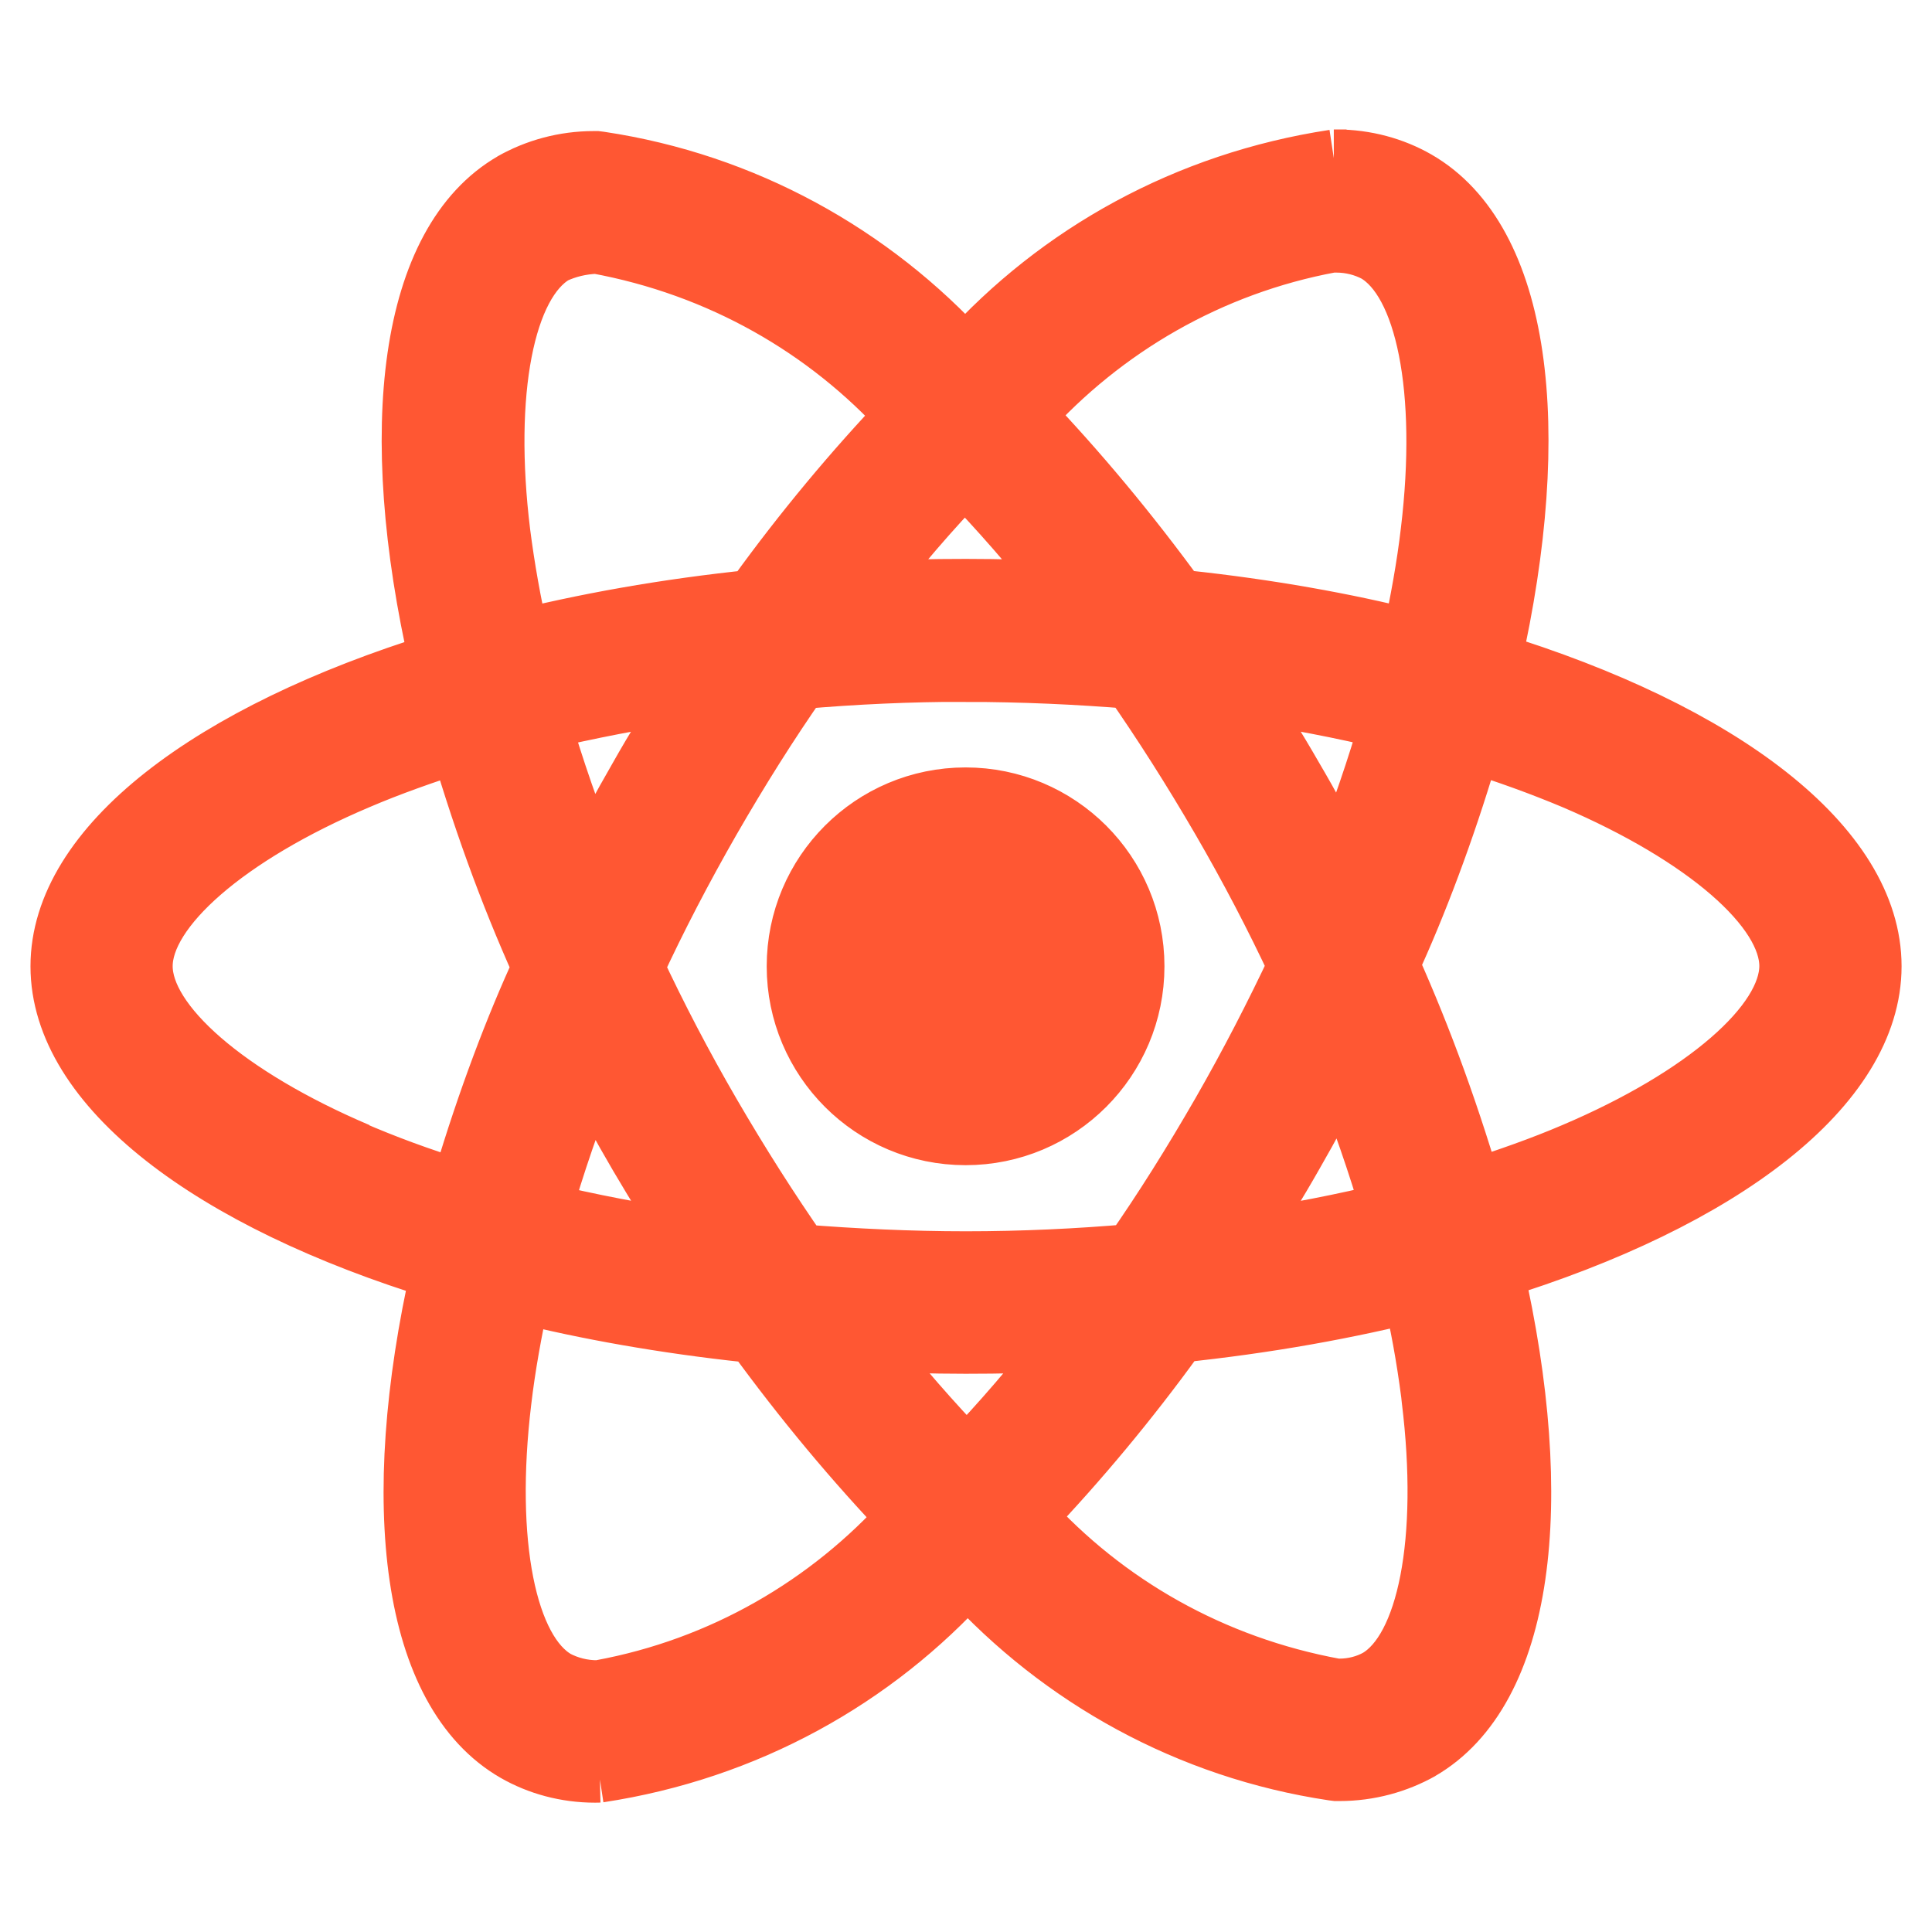
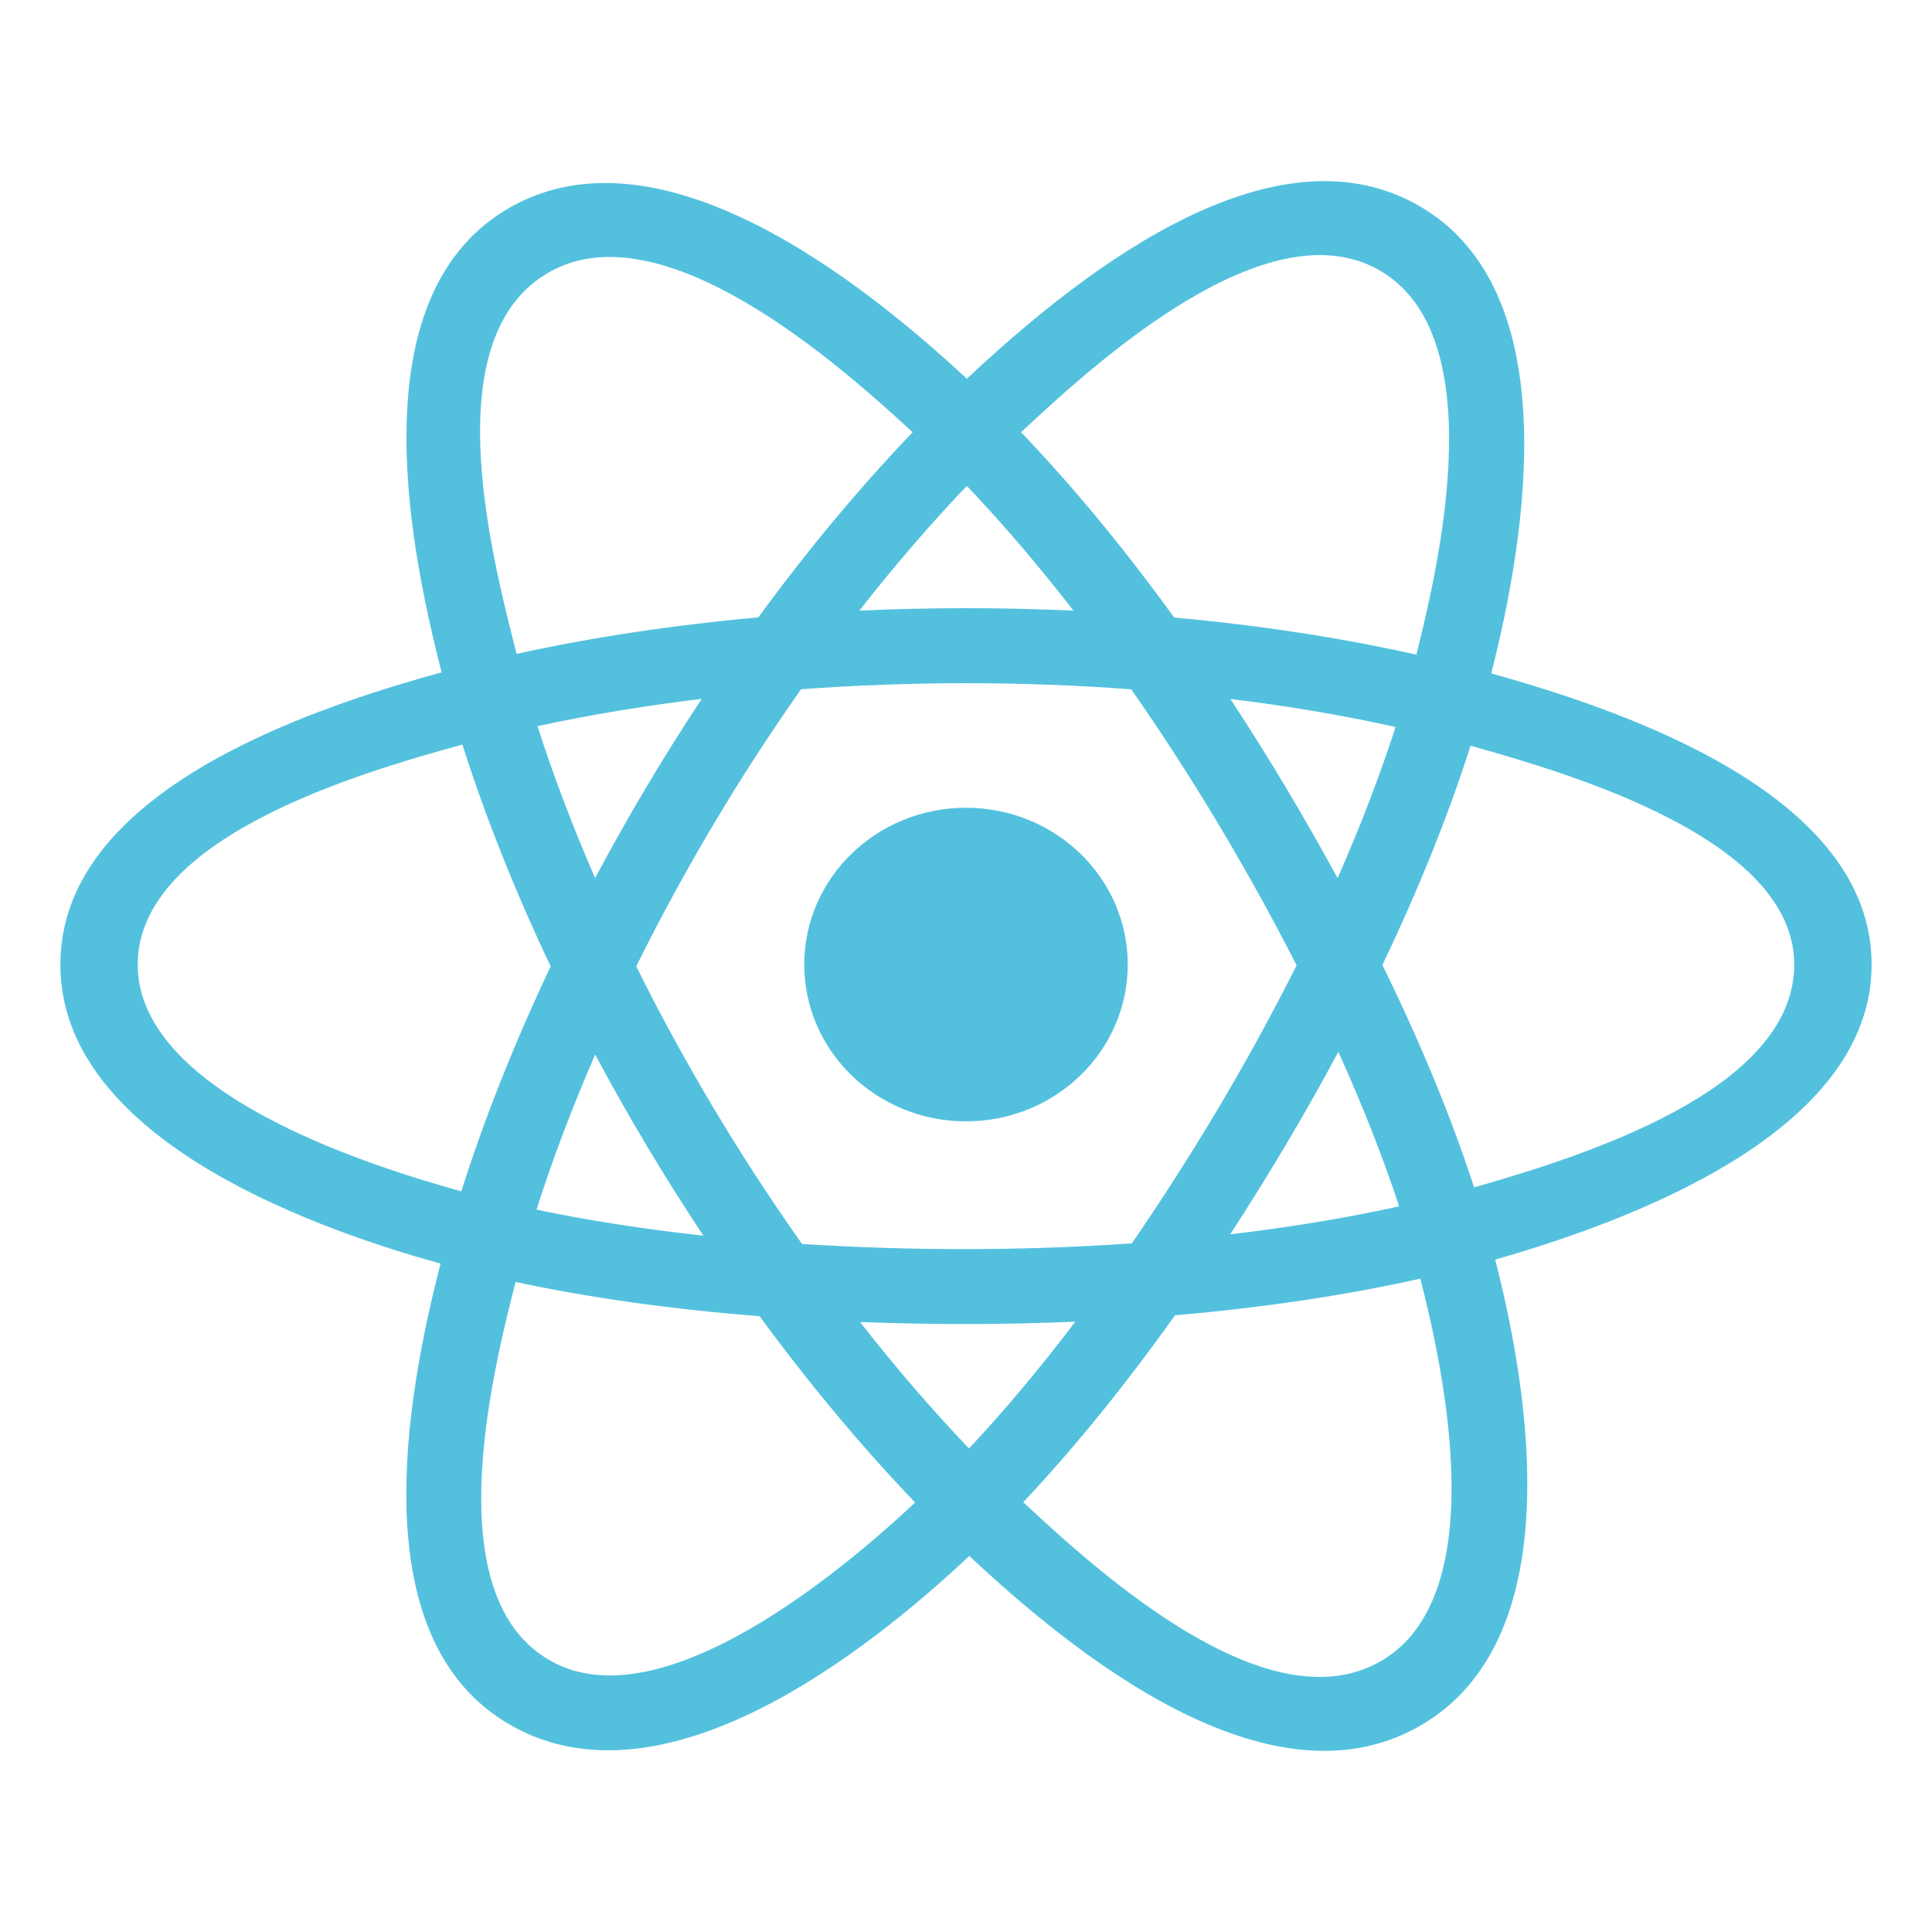
- <svg xmlns="http://www.w3.org/2000/svg" fill="#ff5733" width="800px" height="800px" viewBox="0 0 32 32" version="1.1" stroke="#ff5733">
+ <svg xmlns="http://www.w3.org/2000/svg" width="800px" height="800px" viewBox="0 0 32 32" fill="none">
  <g id="SVGRepo_bgCarrier" stroke-width="0" />
  <g id="SVGRepo_tracerCarrier" stroke-linecap="round" stroke-linejoin="round" />
  <g id="SVGRepo_iconCarrier">
-     <path d="M14.313 22.211c0.55 0.025 1.112 0.043 1.681 0.043 0.575 0 1.143-0.012 1.7-0.043-0.557 0.72-1.107 1.357-1.689 1.964l0.008-0.008c-0.579-0.6-1.135-1.238-1.659-1.902l-0.041-0.054zM8.615 21.411c1.083 0.275 2.404 0.509 3.752 0.653l0.131 0.011c0.825 1.133 1.659 2.13 2.554 3.068l-0.011-0.012c-1.311 1.463-3.080 2.491-5.081 2.86l-0.055 0.008c-0.004 0-0.008 0-0.012 0-0.248 0-0.482-0.061-0.687-0.169l0.008 0.004c-0.832-0.475-1.193-2.292-0.912-4.627 0.067-0.575 0.177-1.18 0.312-1.797zM23.398 21.398c0.118 0.474 0.229 1.078 0.308 1.692l0.009 0.086c0.287 2.334-0.067 4.149-0.892 4.634-0.184 0.102-0.404 0.162-0.638 0.162-0.023 0-0.046-0.001-0.069-0.002l0.003 0c-2.053-0.375-3.821-1.396-5.129-2.841l-0.007-0.008c0.879-0.923 1.707-1.918 2.466-2.965l0.058-0.084c1.476-0.154 2.799-0.392 4.088-0.717l-0.197 0.042zM9.784 17.666c0.25 0.49 0.512 0.978 0.8 1.468q0.431 0.731 0.881 1.428c-0.868-0.127-1.706-0.287-2.507-0.482 0.225-0.787 0.507-1.602 0.825-2.416zM22.212 17.641c0.331 0.821 0.612 1.64 0.845 2.434-0.8 0.196-1.645 0.362-2.519 0.487 0.3-0.469 0.6-0.952 0.881-1.447 0.281-0.487 0.544-0.985 0.795-1.475zM7.619 12.292c0.436 1.478 0.904 2.714 1.449 3.906l-0.075-0.182c-0.466 1.005-0.927 2.234-1.305 3.499l-0.052 0.205c-0.706-0.217-1.274-0.43-1.827-0.669l0.115 0.044c-2.164-0.921-3.564-2.132-3.564-3.092s1.4-2.177 3.564-3.094c0.525-0.225 1.1-0.428 1.694-0.617zM24.358 12.287c0.605 0.187 1.18 0.396 1.718 0.622 2.164 0.925 3.564 2.134 3.564 3.094-0.006 0.96-1.406 2.174-3.57 3.093-0.525 0.225-1.1 0.427-1.693 0.616-0.44-1.483-0.908-2.718-1.451-3.912l0.076 0.188c0.464-1.004 0.926-2.233 1.303-3.498l0.053-0.206zM20.53 11.444c0.869 0.129 1.706 0.287 2.507 0.484-0.225 0.79-0.506 1.602-0.825 2.416-0.25-0.487-0.512-0.978-0.8-1.467-0.281-0.49-0.581-0.967-0.881-1.432zM11.458 11.444c-0.3 0.471-0.6 0.953-0.88 1.45-0.281 0.487-0.544 0.977-0.794 1.467-0.331-0.82-0.612-1.637-0.845-2.433 0.8-0.187 1.643-0.354 2.518-0.482zM16 11.126c0.925 0 1.846 0.042 2.752 0.116q0.761 1.091 1.478 2.324 0.697 1.2 1.272 2.432c-0.385 0.819-0.807 1.637-1.266 2.437-0.475 0.825-0.966 1.61-1.475 2.337-0.91 0.079-1.832 0.122-2.762 0.122-0.925 0-1.846-0.044-2.752-0.116-0.507-0.727-1.002-1.505-1.478-2.324q-0.697-1.2-1.272-2.432c0.379-0.821 0.807-1.641 1.266-2.442 0.475-0.825 0.966-1.607 1.475-2.334 0.91-0.080 1.832-0.122 2.762-0.122zM15.981 7.845c0.58 0.6 1.136 1.237 1.659 1.901l0.040 0.053c-0.55-0.025-1.112-0.042-1.681-0.042-0.575 0-1.143 0.012-1.7 0.042 0.556-0.72 1.106-1.357 1.689-1.964l-0.008 0.008zM9.88 4.033c2.053 0.376 3.82 1.397 5.129 2.841l0.007 0.008c-0.879 0.924-1.707 1.919-2.466 2.968l-0.058 0.084c-1.475 0.153-2.798 0.389-4.086 0.714l0.196-0.042c-0.14-0.612-0.244-1.205-0.317-1.774-0.287-2.334 0.067-4.149 0.892-4.632 0.206-0.097 0.447-0.157 0.701-0.165l0.003-0zM22.090 4.008v0.008c0.013-0 0.028-0.001 0.044-0.001 0.239 0 0.464 0.059 0.662 0.163l-0.008-0.004c0.832 0.477 1.193 2.293 0.912 4.629-0.067 0.575-0.177 1.181-0.312 1.799-1.085-0.278-2.406-0.513-3.754-0.656l-0.128-0.011c-0.826-1.134-1.66-2.131-2.555-3.070l0.012 0.012c1.311-1.46 3.077-2.488 5.074-2.859l0.056-0.009zM22.096 2.646c-2.442 0.371-4.556 1.557-6.1 3.268l-0.008 0.009c-1.555-1.71-3.669-2.888-6.051-3.245l-0.056-0.007c-0.013-0-0.029-0-0.045-0-0.491 0-0.952 0.129-1.351 0.355l0.014-0.007c-1.718 0.991-2.103 4.079-1.216 7.954-3.804 1.175-6.278 3.053-6.278 5.032 0 1.987 2.487 3.87 6.302 5.036-0.88 3.89-0.487 6.983 1.235 7.973 0.378 0.217 0.832 0.344 1.315 0.344 0.022 0 0.044-0 0.065-0.001l-0.003 0c2.442-0.371 4.556-1.558 6.1-3.27l0.008-0.009c1.555 1.711 3.669 2.889 6.051 3.246l0.056 0.007c0.015 0 0.034 0 0.052 0 0.488 0 0.947-0.128 1.344-0.351l-0.014 0.007c1.717-0.99 2.103-4.078 1.216-7.954 3.79-1.165 6.264-3.047 6.264-5.029 0-1.987-2.487-3.87-6.302-5.039 0.88-3.886 0.487-6.982-1.235-7.973-0.382-0.219-0.84-0.348-1.328-0.348-0.013 0-0.026 0-0.039 0l0.002-0zM18.787 16.005c0 1.543-1.251 2.794-2.794 2.794s-2.794-1.251-2.794-2.794c0-1.543 1.251-2.794 2.794-2.794 0.772 0 1.47 0.313 1.976 0.818v0c0.506 0.506 0.818 1.204 0.818 1.976 0 0 0 0 0 0v0z" />
+     <path d="M18.679 15.976C18.679 14.541 17.48 13.379 16 13.379C14.521 13.379 13.321 14.541 13.321 15.976C13.321 17.41 14.521 18.573 16 18.573C17.48 18.573 18.679 17.41 18.679 15.976Z" fill="#53C1DE" />
+     <path fill-rule="evenodd" clip-rule="evenodd" d="M24.7 11.154C25.266 8.925 25.977 4.791 23.47 3.39C20.975 1.995 17.728 4.668 16.014 6.273C14.304 4.684 10.966 2.022 8.462 3.428C5.968 4.828 6.737 8.893 7.315 11.136C4.988 11.776 1 13.156 1 15.976C1 18.787 4.984 20.289 7.297 20.929C6.717 23.184 5.986 27.191 8.483 28.588C10.997 29.993 14.325 27.395 16.055 25.772C17.781 27.386 20.997 30.002 23.492 28.601C25.996 27.196 25.344 23.118 24.765 20.863C27.007 20.221 31 18.752 31 15.976C31 13.184 26.99 11.792 24.7 11.154ZM24.416 19.667C24.037 18.502 23.524 17.262 22.897 15.982C23.495 14.732 23.988 13.509 24.357 12.351C26.036 12.823 29.718 13.901 29.718 15.976C29.718 18.07 26.185 19.159 24.416 19.667ZM22.85 27.526C20.988 28.571 18.222 26.07 16.948 24.881C17.793 23.984 18.638 22.942 19.462 21.785C20.913 21.66 22.283 21.456 23.526 21.178C23.933 22.773 24.72 26.476 22.85 27.526ZM9.124 27.511C7.261 26.47 8.113 22.895 8.54 21.233C9.768 21.497 11.129 21.686 12.582 21.801C13.412 22.933 14.282 23.974 15.158 24.886C14.075 25.901 10.995 28.557 9.124 27.511ZM2.281 15.976C2.281 13.874 5.942 12.803 7.659 12.333C8.035 13.517 8.527 14.754 9.121 16.006C8.519 17.277 8.02 18.534 7.641 19.732C6.004 19.278 2.281 18.079 2.281 15.976ZM9.104 4.504C10.973 3.454 13.875 6.01 15.116 7.16C14.244 8.068 13.383 9.101 12.56 10.226C11.149 10.353 9.799 10.557 8.557 10.83C8.091 9.021 7.236 5.552 9.104 4.504ZM20.379 11.577C21.337 11.694 22.254 11.85 23.115 12.041C22.856 12.844 22.534 13.684 22.154 14.545C21.604 13.533 21.014 12.542 20.379 11.577ZM16.014 8.048C16.605 8.669 17.197 9.362 17.78 10.114C16.599 10.06 15.415 10.06 14.234 10.114C14.817 9.368 15.414 8.676 16.014 8.048ZM9.857 14.544C9.483 13.686 9.164 12.842 8.903 12.027C9.759 11.842 10.672 11.69 11.623 11.575C10.987 12.537 10.397 13.528 9.857 14.544ZM11.65 20.466C10.668 20.359 9.741 20.215 8.886 20.035C9.15 19.206 9.477 18.343 9.858 17.467C10.406 18.493 11.005 19.494 11.65 20.466ZM16.05 23.991C15.442 23.356 14.836 22.653 14.245 21.897C15.433 21.942 16.623 21.942 17.811 21.891C17.227 22.661 16.637 23.365 16.05 23.991ZM22.167 17.422C22.568 18.308 22.906 19.166 23.174 19.981C22.304 20.173 21.365 20.328 20.376 20.444C21.015 19.461 21.615 18.454 22.167 17.422ZM18.747 20.594C16.93 20.72 15.102 20.719 13.284 20.604C12.251 19.142 11.331 17.603 10.538 16.006C11.328 14.412 12.24 12.876 13.268 11.416C15.088 11.283 16.918 11.282 18.737 11.417C19.756 12.877 20.668 14.409 21.476 15.988C20.677 17.581 19.759 19.12 18.747 20.594ZM22.83 4.467C24.701 5.513 23.868 9.227 23.459 10.843C22.215 10.564 20.863 10.357 19.448 10.228C18.624 9.09 17.77 8.055 16.912 7.159C18.169 5.984 20.978 3.431 22.83 4.467Z" fill="#53C1DE" />
  </g>
</svg>
